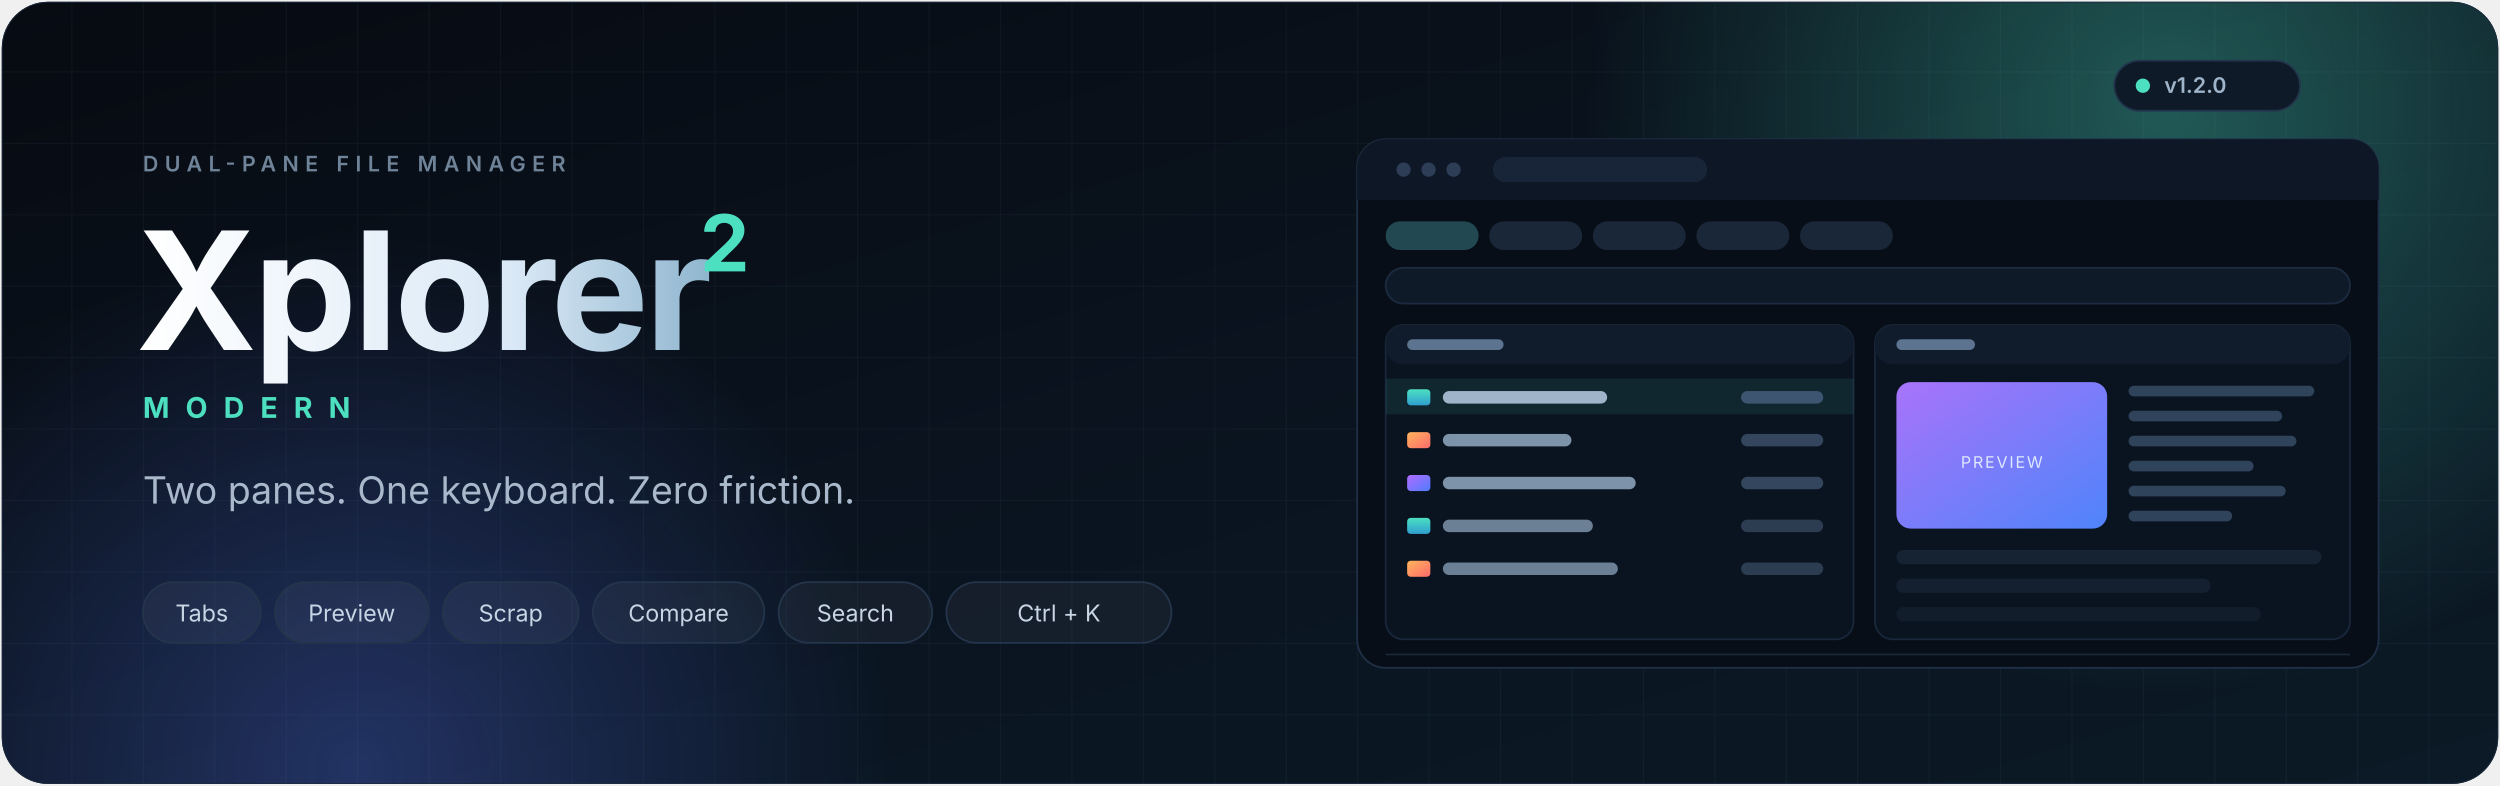
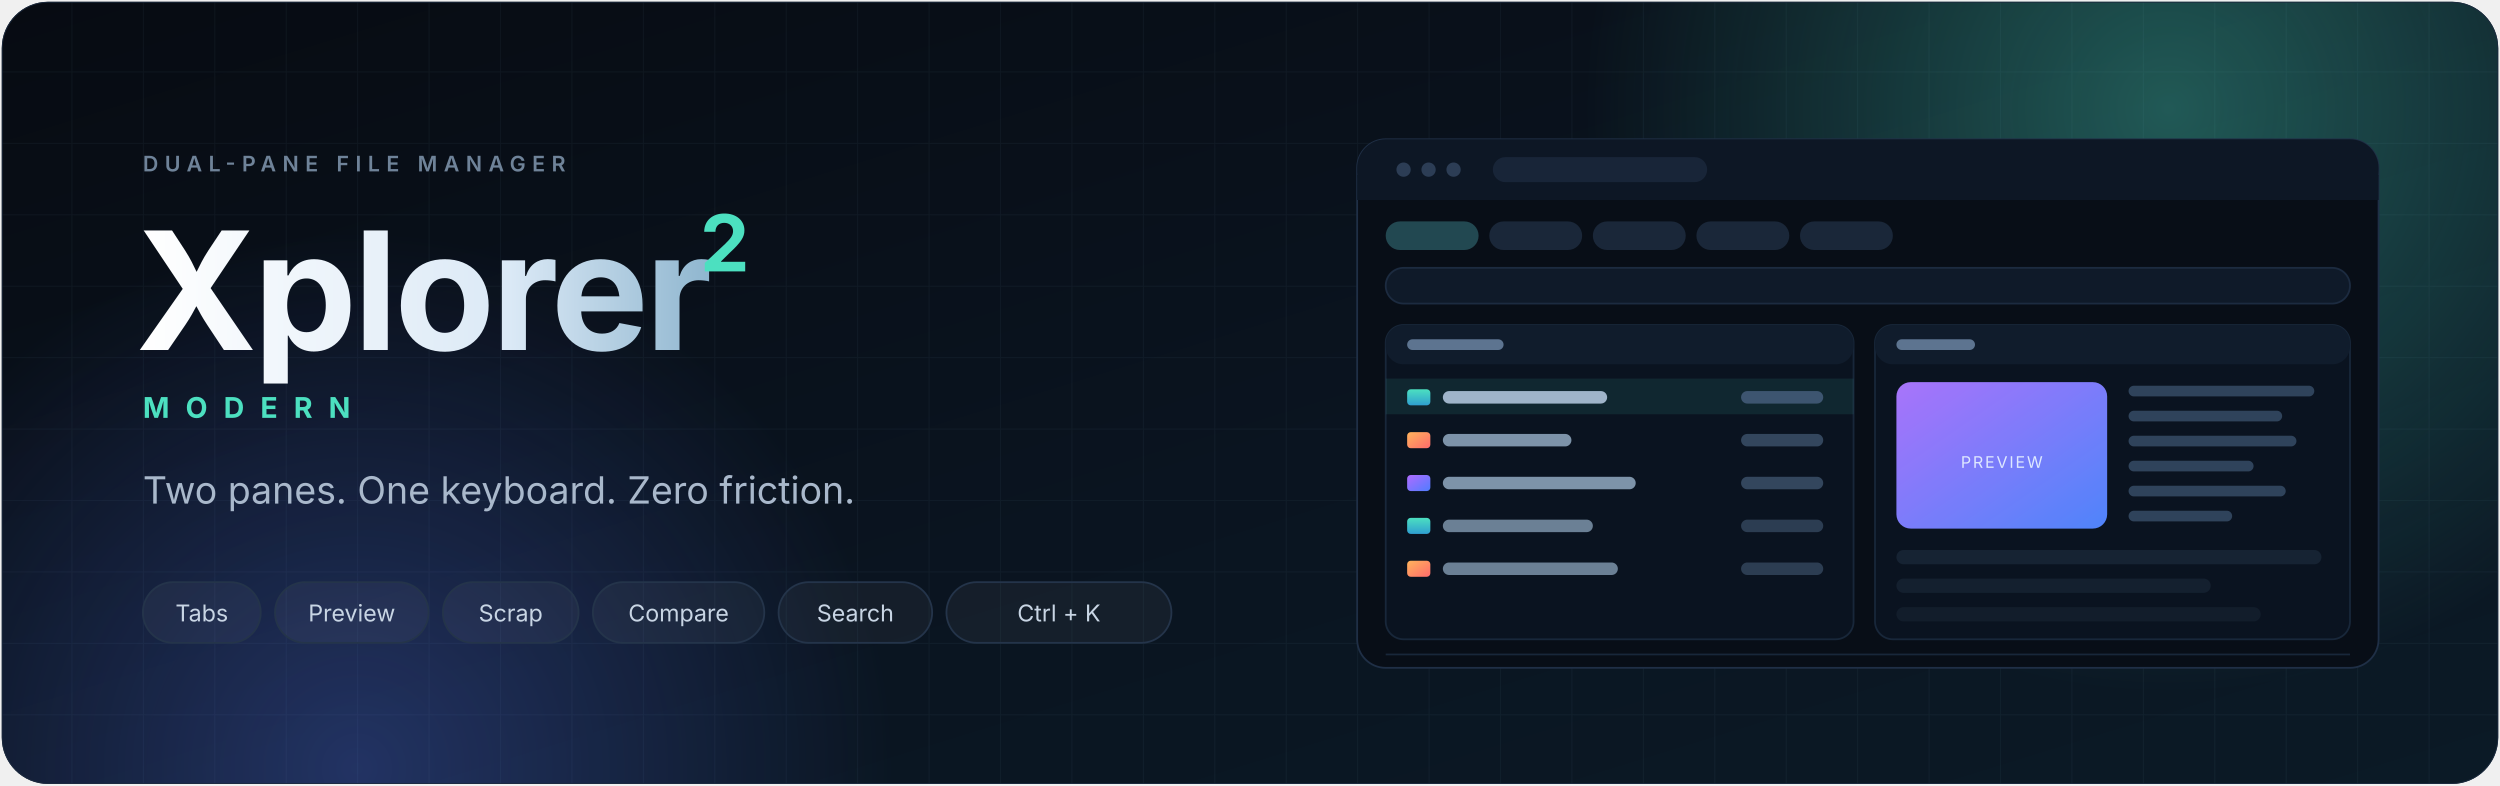
<svg xmlns="http://www.w3.org/2000/svg" width="1400" height="440" viewBox="0 0 1400 440" role="img" aria-label="Xplorer Squared Modern — a dual-pane file manager">
  <defs>
    <linearGradient id="bg" x1="0" y1="0" x2="1" y2="1">
      <stop offset="0" stop-color="#070b12" />
      <stop offset="0.55" stop-color="#0a1420" />
      <stop offset="1" stop-color="#0b1a26" />
    </linearGradient>
    <linearGradient id="title" x1="0" y1="0" x2="1" y2="0">
      <stop offset="0" stop-color="#ffffff" />
      <stop offset="0.65" stop-color="#dbe9f6" />
      <stop offset="1" stop-color="#8fb6cf" />
    </linearGradient>
    <linearGradient id="paneA" x1="0" y1="0" x2="0" y2="1">
      <stop offset="0" stop-color="#4ce0c0" />
      <stop offset="1" stop-color="#2f9fd0" />
    </linearGradient>
    <linearGradient id="paneB" x1="0" y1="0" x2="1" y2="1">
      <stop offset="0" stop-color="#b06bff" />
      <stop offset="1" stop-color="#4f7dff" />
    </linearGradient>
    <linearGradient id="paneC" x1="0" y1="0" x2="1" y2="1">
      <stop offset="0" stop-color="#ffb45c" />
      <stop offset="1" stop-color="#ff6b6b" />
    </linearGradient>
    <radialGradient id="glowA" cx="0.5" cy="0.5" r="0.5">
      <stop offset="0" stop-color="#4ce0c0" stop-opacity="0.34" />
      <stop offset="1" stop-color="#4ce0c0" stop-opacity="0" />
    </radialGradient>
    <radialGradient id="glowB" cx="0.5" cy="0.5" r="0.5">
      <stop offset="0" stop-color="#5b7bff" stop-opacity="0.30" />
      <stop offset="1" stop-color="#5b7bff" stop-opacity="0" />
    </radialGradient>
    <pattern id="grid" width="40" height="40" patternUnits="userSpaceOnUse">
      <path d="M40 0H0V40" fill="none" stroke="#8fb6cf" stroke-opacity="0.055" stroke-width="1" />
    </pattern>
    <clipPath id="card">
      <rect x="1" y="1" width="1398" height="438" rx="26" />
    </clipPath>
  </defs>
  <g clip-path="url(#card)">
    <rect x="1" y="1" width="1398" height="438" rx="26" fill="url(#bg)" />
    <rect x="1" y="1" width="1398" height="438" rx="26" fill="url(#grid)" />
    <circle cx="1215" cy="60" r="330" fill="url(#glowA)" />
    <circle cx="200" cy="430" r="300" fill="url(#glowB)" />
    <text x="80" y="96" fill="#6f8399" font-family="Segoe UI, Inter, Helvetica Neue, Arial, sans-serif" font-size="12" font-weight="600" letter-spacing="3.6">DUAL-PANE FILE MANAGER</text>
    <text x="76" y="196" fill="url(#title)" font-family="Segoe UI, Inter, Helvetica Neue, Arial, sans-serif" font-size="92" font-weight="700" letter-spacing="-2">Xplorer</text>
    <text x="392" y="152" fill="#4ce0c0" font-family="Segoe UI, Inter, Helvetica Neue, Arial, sans-serif" font-size="44" font-weight="700">2</text>
    <text x="80" y="234" fill="#4ce0c0" font-family="Segoe UI, Inter, Helvetica Neue, Arial, sans-serif" font-size="16" font-weight="700" letter-spacing="9">MODERN</text>
    <text x="80" y="282" fill="#a9b8cb" font-family="Segoe UI, Inter, Helvetica Neue, Arial, sans-serif" font-size="21">Two panes. One keyboard. Zero friction.</text>
    <g font-family="Segoe UI, Inter, Helvetica Neue, Arial, sans-serif" font-size="13" fill="#c8d5e4">
      <rect x="80" y="326" width="66" height="34" rx="17" fill="#ffffff" fill-opacity="0.045" stroke="#24344a" />
      <text x="113" y="348" text-anchor="middle">Tabs</text>
      <rect x="154" y="326" width="86" height="34" rx="17" fill="#ffffff" fill-opacity="0.045" stroke="#24344a" />
      <text x="197" y="348" text-anchor="middle">Preview</text>
      <rect x="248" y="326" width="76" height="34" rx="17" fill="#ffffff" fill-opacity="0.045" stroke="#24344a" />
      <text x="286" y="348" text-anchor="middle">Scrap</text>
      <rect x="332" y="326" width="96" height="34" rx="17" fill="#ffffff" fill-opacity="0.045" stroke="#24344a" />
      <text x="380" y="348" text-anchor="middle">Compare</text>
      <rect x="436" y="326" width="86" height="34" rx="17" fill="#ffffff" fill-opacity="0.045" stroke="#24344a" />
      <text x="479" y="348" text-anchor="middle">Search</text>
      <rect x="530" y="326" width="126" height="34" rx="17" fill="#ffffff" fill-opacity="0.045" stroke="#24344a" />
      <text x="593" y="348" text-anchor="middle">Ctrl + K</text>
    </g>
    <g>
      <rect x="760" y="78" width="572" height="296" rx="16" fill="#080e17" stroke="#1f2f46" />
      <rect x="760" y="78" width="572" height="34" rx="16" fill="#0d1725" />
      <rect x="760" y="98" width="572" height="14" fill="#0d1725" />
      <circle cx="786" cy="95" r="4" fill="#2c3d55" />
      <circle cx="800" cy="95" r="4" fill="#2c3d55" />
      <circle cx="814" cy="95" r="4" fill="#2c3d55" />
      <rect x="836" y="88" width="120" height="14" rx="7" fill="#182538" />
      <g fill="#1a2739">
        <rect x="776" y="124" width="52" height="16" rx="8" />
        <rect x="834" y="124" width="52" height="16" rx="8" />
        <rect x="892" y="124" width="52" height="16" rx="8" />
        <rect x="950" y="124" width="52" height="16" rx="8" />
        <rect x="1008" y="124" width="52" height="16" rx="8" />
      </g>
      <rect x="776" y="124" width="52" height="16" rx="8" fill="#4ce0c0" fill-opacity="0.18" />
      <rect x="776" y="150" width="540" height="20" rx="10" fill="#0f1a29" stroke="#1c2b40" />
      <rect x="776" y="182" width="262" height="176" rx="10" fill="#0a1320" stroke="#18273a" />
      <rect x="776" y="182" width="262" height="22" rx="10" fill="#101c2c" />
      <rect x="788" y="190" width="54" height="6" rx="3" fill="#5d7490" />
      <g>
        <rect x="776" y="212" width="262" height="20" fill="#4ce0c0" fill-opacity="0.10" />
        <rect x="788" y="218" width="13" height="9" rx="2" fill="url(#paneA)" />
        <rect x="808" y="219" width="92" height="7" rx="3.5" fill="#9fb4c9" />
        <rect x="975" y="219" width="46" height="7" rx="3.5" fill="#3d5570" />
        <rect x="788" y="242" width="13" height="9" rx="2" fill="url(#paneC)" />
        <rect x="808" y="243" width="72" height="7" rx="3.5" fill="#7d93a9" />
        <rect x="975" y="243" width="46" height="7" rx="3.5" fill="#33465d" />
        <rect x="788" y="266" width="13" height="9" rx="2" fill="url(#paneB)" />
        <rect x="808" y="267" width="108" height="7" rx="3.5" fill="#7d93a9" />
        <rect x="975" y="267" width="46" height="7" rx="3.5" fill="#33465d" />
        <rect x="788" y="290" width="13" height="9" rx="2" fill="url(#paneA)" />
        <rect x="808" y="291" width="84" height="7" rx="3.5" fill="#6b8095" />
        <rect x="975" y="291" width="46" height="7" rx="3.5" fill="#2c3d52" />
        <rect x="788" y="314" width="13" height="9" rx="2" fill="url(#paneC)" />
        <rect x="808" y="315" width="98" height="7" rx="3.5" fill="#6b8095" />
        <rect x="975" y="315" width="46" height="7" rx="3.5" fill="#2c3d52" />
      </g>
      <rect x="1050" y="182" width="266" height="176" rx="10" fill="#0a1320" stroke="#18273a" />
      <rect x="1050" y="182" width="266" height="22" rx="10" fill="#101c2c" />
      <rect x="1062" y="190" width="44" height="6" rx="3" fill="#5d7490" />
      <rect x="1062" y="214" width="118" height="82" rx="8" fill="url(#paneB)" />
      <rect x="1062" y="214" width="118" height="82" rx="8" fill="#4ce0c0" fill-opacity="0.08" />
      <text x="1121" y="262" fill="#e9f4ff" fill-opacity="0.9" font-family="Segoe UI, Inter, Arial, sans-serif" font-size="9" text-anchor="middle" letter-spacing="1">PREVIEW</text>
      <g fill="#2f435b">
        <rect x="1192" y="216" width="104" height="6" rx="3" />
        <rect x="1192" y="230" width="86" height="6" rx="3" />
        <rect x="1192" y="244" width="94" height="6" rx="3" />
        <rect x="1192" y="258" width="70" height="6" rx="3" />
        <rect x="1192" y="272" width="88" height="6" rx="3" />
        <rect x="1192" y="286" width="58" height="6" rx="3" />
      </g>
      <rect x="1062" y="308" width="238" height="8" rx="4" fill="#162333" />
      <rect x="1062" y="324" width="176" height="8" rx="4" fill="#14202f" />
      <rect x="1062" y="340" width="204" height="8" rx="4" fill="#121d2b" />
      <rect x="776" y="366" width="540" height="1" fill="#18273a" />
    </g>
-     <g font-family="Segoe UI, Inter, Arial, sans-serif" font-size="12" font-weight="600">
-       <rect x="1184" y="34" width="104" height="28" rx="14" fill="#0e1a27" stroke="#22344b" />
-       <circle cx="1200" cy="48" r="4" fill="#4ce0c0" />
-       <text x="1212" y="52" fill="#9fb4c9">v1.2.0</text>
-     </g>
    <rect x="1" y="1" width="1398" height="438" rx="26" fill="none" stroke="#1b2a3e" />
  </g>
</svg>
